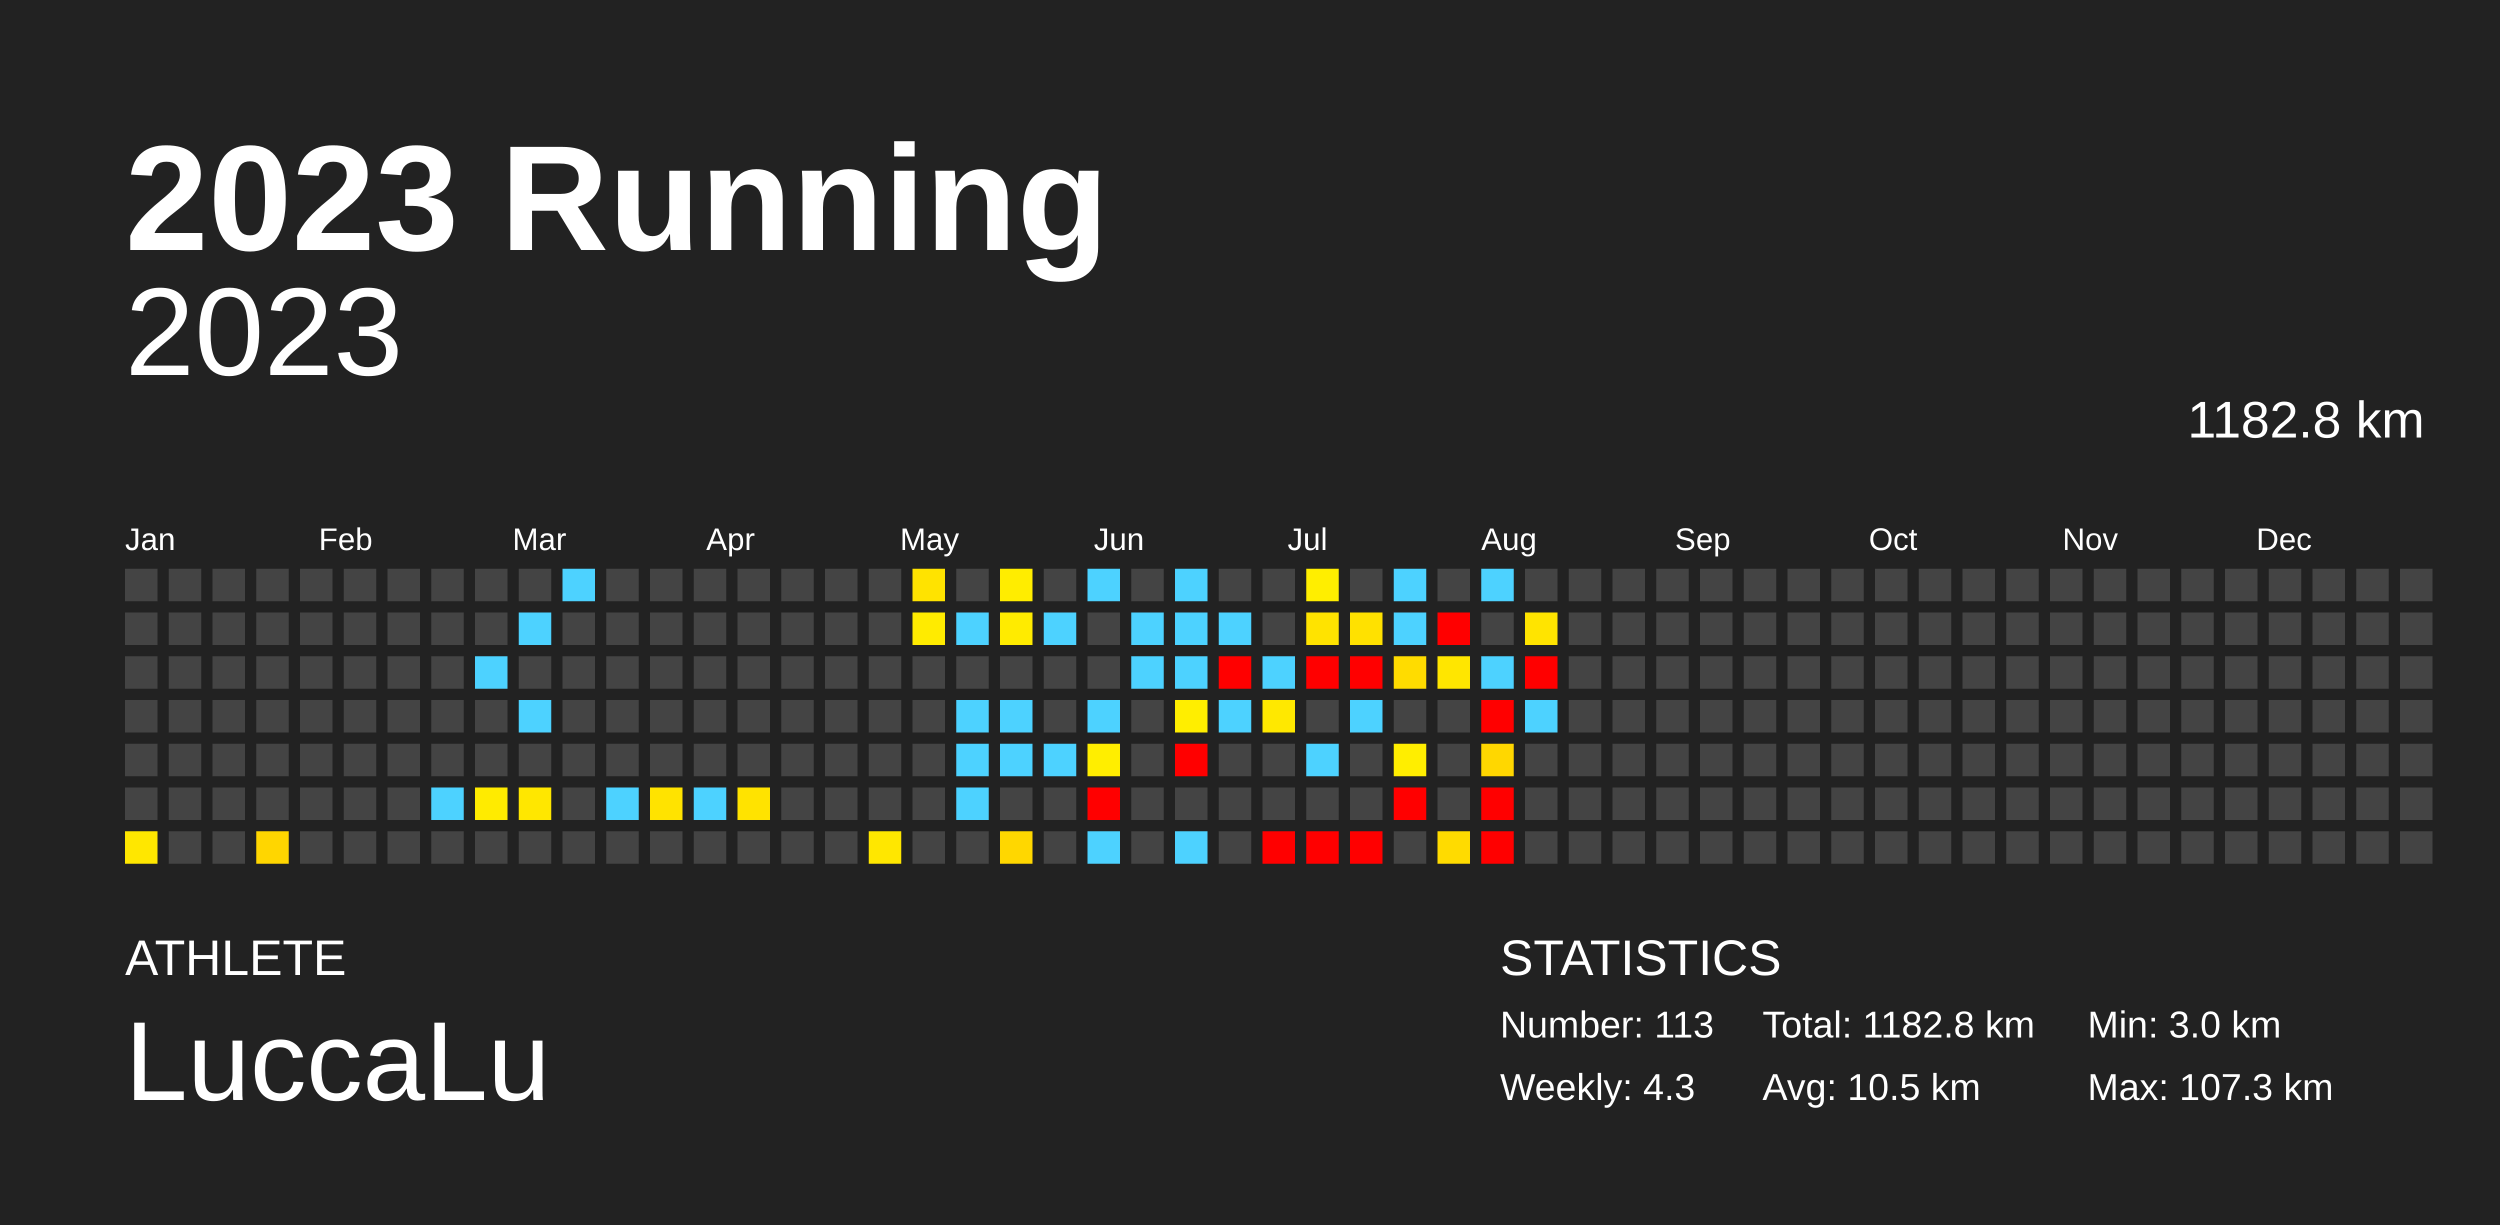
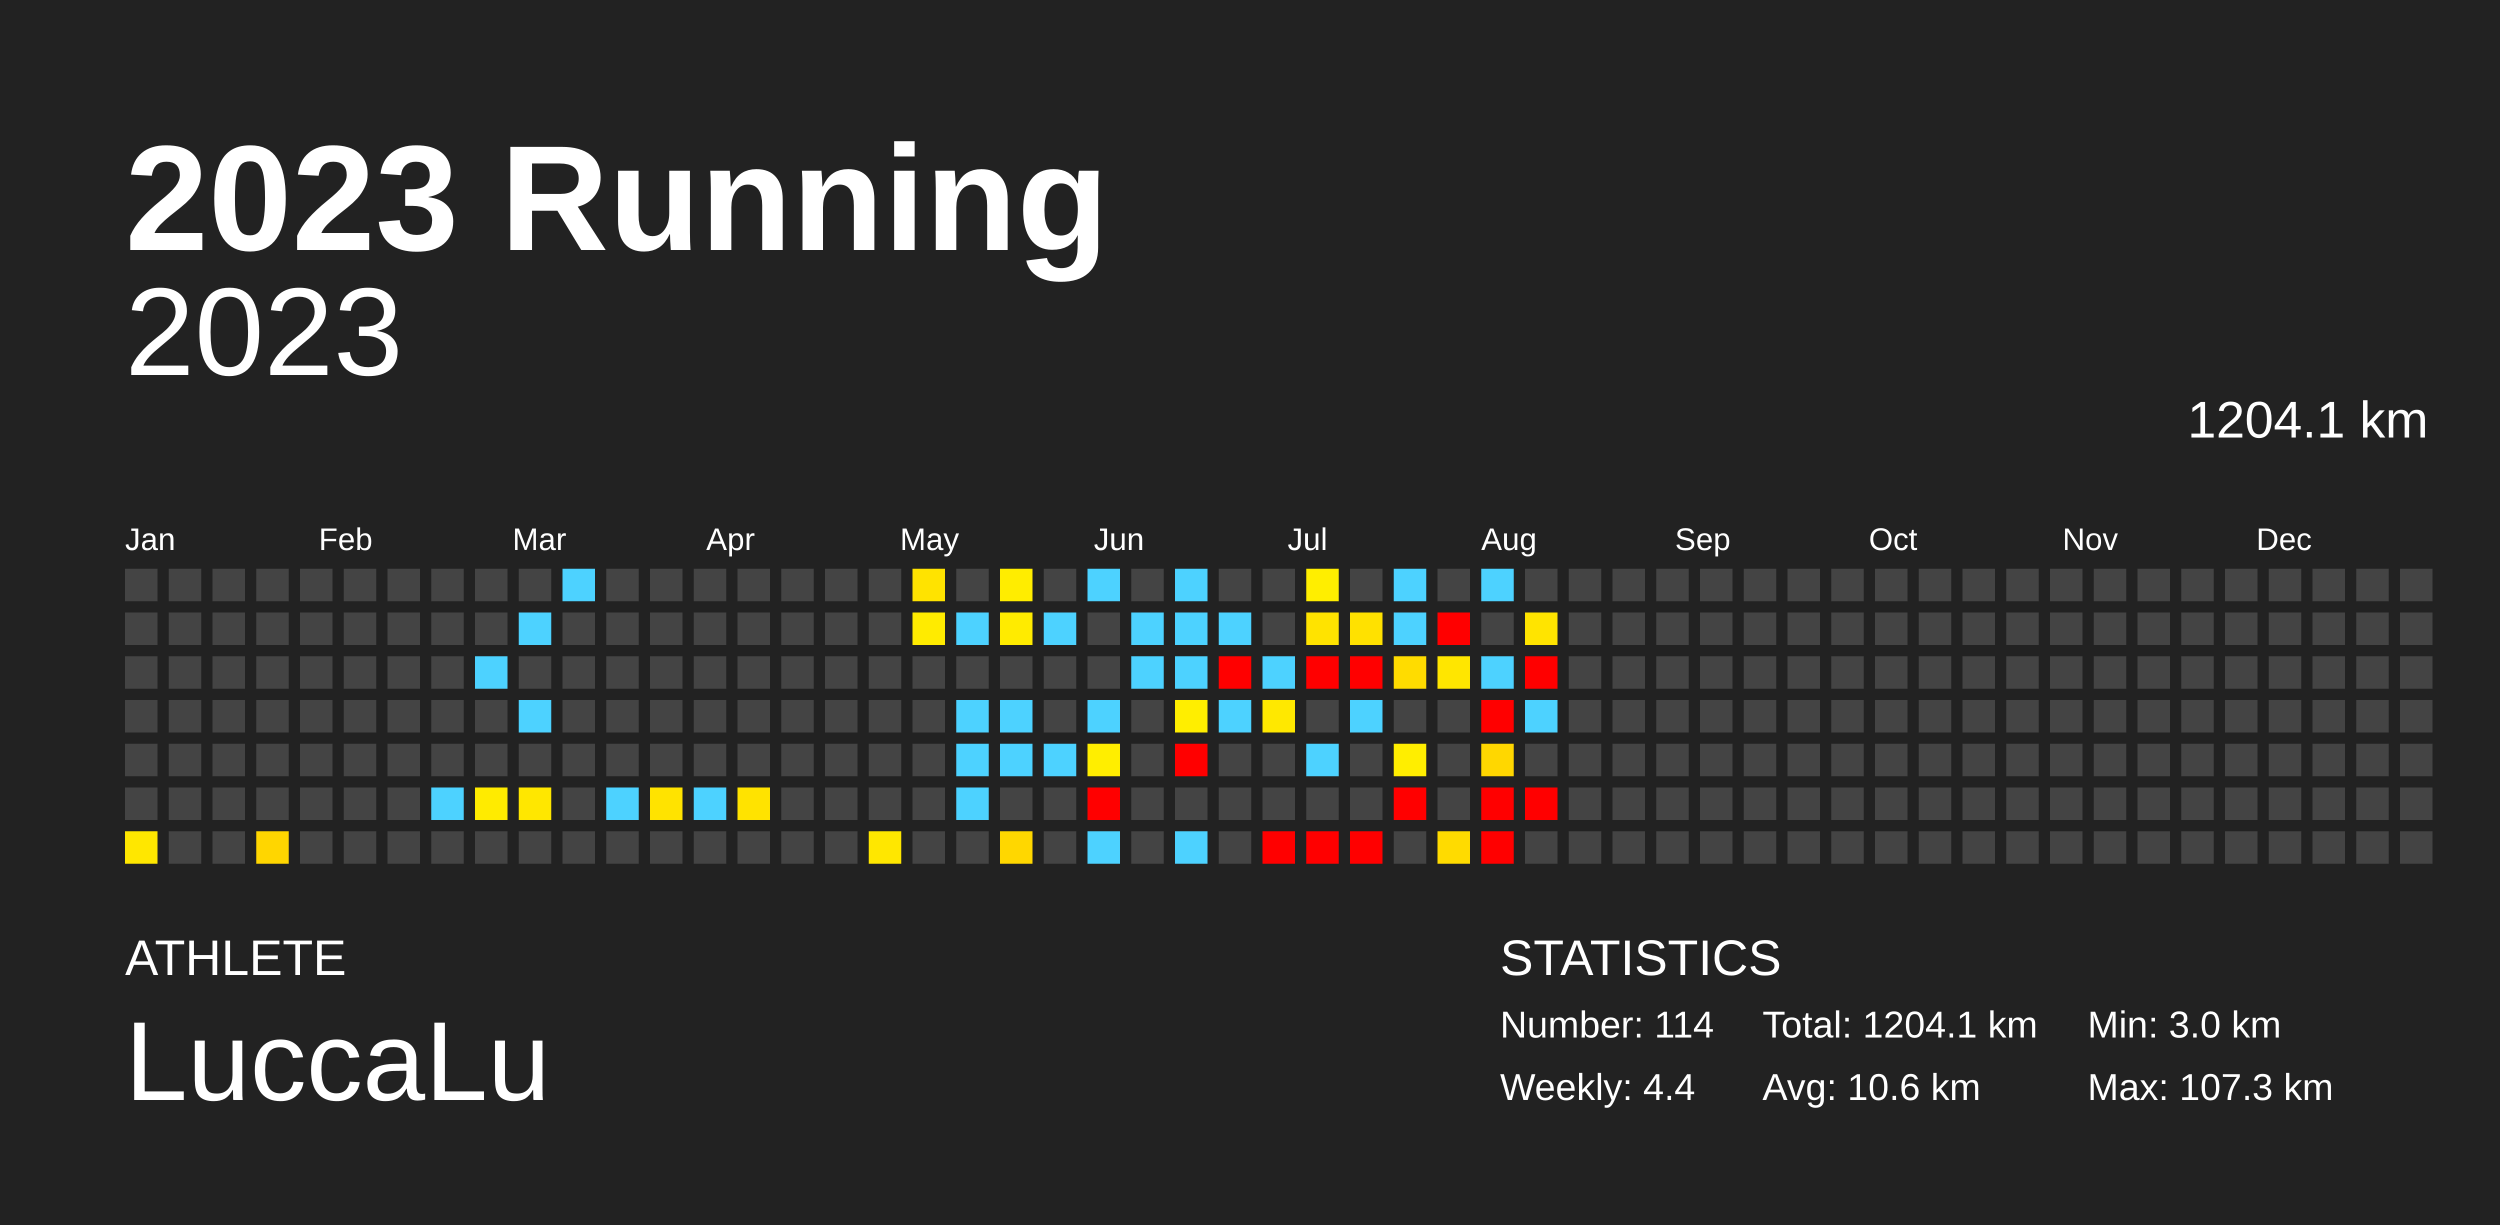
<svg xmlns="http://www.w3.org/2000/svg" baseProfile="full" height="98mm" version="1.1" viewBox="0,0,200,98" width="200mm">
  <defs />
  <rect fill="#222222" height="98" width="200" x="0" y="0" />
  <text fill="#FFFFFF" style="font-size:12px; font-family:Arial; font-weight:bold;" x="10" y="20">2023 Running</text>
  <text fill="#FFFFFF" style="font-size:4px; font-family:Arial" x="10" y="78">ATHLETE</text>
  <text fill="#FFFFFF" style="font-size:9px; font-family:Arial" x="10" y="88">LuccaLu</text>
  <text fill="#FFFFFF" style="font-size:4px; font-family:Arial" x="120" y="78">STATISTICS</text>
-   <text fill="#FFFFFF" style="font-size:3px; font-family:Arial" x="120" y="83">Number: 113</text>
-   <text fill="#FFFFFF" style="font-size:3px; font-family:Arial" x="120" y="88">Weekly: 4.3</text>
-   <text fill="#FFFFFF" style="font-size:3px; font-family:Arial" x="141" y="83">Total: 1182.8 km</text>
-   <text fill="#FFFFFF" style="font-size:3px; font-family:Arial" x="141" y="88">Avg: 10.5 km</text>
+   <text fill="#FFFFFF" style="font-size:3px; font-family:Arial" x="120" y="83">Number: 114</text>
+   <text fill="#FFFFFF" style="font-size:3px; font-family:Arial" x="120" y="88">Weekly: 4.4</text>
+   <text fill="#FFFFFF" style="font-size:3px; font-family:Arial" x="141" y="83">Total: 1204.1 km</text>
+   <text fill="#FFFFFF" style="font-size:3px; font-family:Arial" x="141" y="88">Avg: 10.6 km</text>
  <text fill="#FFFFFF" style="font-size:3px; font-family:Arial" x="167" y="83">Min: 3.0 km</text>
  <text fill="#FFFFFF" style="font-size:3px; font-family:Arial" x="167" y="88">Max: 107.3 km</text>
  <text alignment-baseline="hanging" fill="#FFFFFF" style="font-size:10.0px; font-family:Arial;" x="10" y="30">2023</text>
-   <text alignment-baseline="hanging" fill="#FFFFFF" style="font-size:4.125px; font-family:Arial;" x="175" y="35">1182.8 km</text>
+   <text alignment-baseline="hanging" fill="#FFFFFF" style="font-size:4.125px; font-family:Arial;" x="175" y="35">1204.1 km</text>
  <text fill="#FFFFFF" style="font-size:2.5px; font-family:Arial" x="10.0" y="44">Jan</text>
  <text fill="#FFFFFF" style="font-size:2.5px; font-family:Arial" x="25.5" y="44">Feb</text>
  <text fill="#FFFFFF" style="font-size:2.5px; font-family:Arial" x="41.0" y="44">Mar</text>
  <text fill="#FFFFFF" style="font-size:2.5px; font-family:Arial" x="56.5" y="44">Apr</text>
  <text fill="#FFFFFF" style="font-size:2.5px; font-family:Arial" x="72.0" y="44">May</text>
  <text fill="#FFFFFF" style="font-size:2.5px; font-family:Arial" x="87.5" y="44">Jun</text>
  <text fill="#FFFFFF" style="font-size:2.5px; font-family:Arial" x="103.0" y="44">Jul</text>
  <text fill="#FFFFFF" style="font-size:2.5px; font-family:Arial" x="118.5" y="44">Aug</text>
  <text fill="#FFFFFF" style="font-size:2.5px; font-family:Arial" x="134.0" y="44">Sep</text>
  <text fill="#FFFFFF" style="font-size:2.5px; font-family:Arial" x="149.5" y="44">Oct</text>
  <text fill="#FFFFFF" style="font-size:2.5px; font-family:Arial" x="165.0" y="44">Nov</text>
  <text fill="#FFFFFF" style="font-size:2.5px; font-family:Arial" x="180.5" y="44">Dec</text>
  <rect fill="#444444" height="2.6" width="2.6" x="10.0" y="45.5" />
  <rect fill="#444444" height="2.6" width="2.6" x="10.0" y="49.0" />
  <rect fill="#444444" height="2.6" width="2.6" x="10.0" y="52.5" />
  <rect fill="#444444" height="2.6" width="2.6" x="10.0" y="56.0" />
  <rect fill="#444444" height="2.6" width="2.6" x="10.0" y="59.5" />
  <rect fill="#444444" height="2.6" width="2.6" x="10.0" y="63.0" />
  <rect fill="#ffe700" height="2.6" width="2.6" x="10.0" y="66.5" />
  <rect fill="#444444" height="2.6" width="2.6" x="13.5" y="45.5" />
  <rect fill="#444444" height="2.6" width="2.6" x="13.5" y="49.0" />
  <rect fill="#444444" height="2.6" width="2.6" x="13.5" y="52.5" />
  <rect fill="#444444" height="2.6" width="2.6" x="13.5" y="56.0" />
  <rect fill="#444444" height="2.6" width="2.6" x="13.5" y="59.5" />
  <rect fill="#444444" height="2.6" width="2.6" x="13.5" y="63.0" />
  <rect fill="#444444" height="2.6" width="2.6" x="13.5" y="66.5" />
  <rect fill="#444444" height="2.6" width="2.6" x="17.0" y="45.5" />
  <rect fill="#444444" height="2.6" width="2.6" x="17.0" y="49.0" />
  <rect fill="#444444" height="2.6" width="2.6" x="17.0" y="52.5" />
  <rect fill="#444444" height="2.6" width="2.6" x="17.0" y="56.0" />
  <rect fill="#444444" height="2.6" width="2.6" x="17.0" y="59.5" />
  <rect fill="#444444" height="2.6" width="2.6" x="17.0" y="63.0" />
  <rect fill="#444444" height="2.6" width="2.6" x="17.0" y="66.5" />
  <rect fill="#444444" height="2.6" width="2.6" x="20.5" y="45.5" />
  <rect fill="#444444" height="2.6" width="2.6" x="20.5" y="49.0" />
  <rect fill="#444444" height="2.6" width="2.6" x="20.5" y="52.5" />
  <rect fill="#444444" height="2.6" width="2.6" x="20.5" y="56.0" />
  <rect fill="#444444" height="2.6" width="2.6" x="20.5" y="59.5" />
  <rect fill="#444444" height="2.6" width="2.6" x="20.5" y="63.0" />
  <rect fill="#ffd600" height="2.6" width="2.6" x="20.5" y="66.5" />
  <rect fill="#444444" height="2.6" width="2.6" x="24.0" y="45.5" />
  <rect fill="#444444" height="2.6" width="2.6" x="24.0" y="49.0" />
  <rect fill="#444444" height="2.6" width="2.6" x="24.0" y="52.5" />
  <rect fill="#444444" height="2.6" width="2.6" x="24.0" y="56.0" />
  <rect fill="#444444" height="2.6" width="2.6" x="24.0" y="59.5" />
  <rect fill="#444444" height="2.6" width="2.6" x="24.0" y="63.0" />
  <rect fill="#444444" height="2.6" width="2.6" x="24.0" y="66.5" />
  <rect fill="#444444" height="2.6" width="2.6" x="27.5" y="45.5" />
  <rect fill="#444444" height="2.6" width="2.6" x="27.5" y="49.0" />
  <rect fill="#444444" height="2.6" width="2.6" x="27.5" y="52.5" />
  <rect fill="#444444" height="2.6" width="2.6" x="27.5" y="56.0" />
  <rect fill="#444444" height="2.6" width="2.6" x="27.5" y="59.5" />
  <rect fill="#444444" height="2.6" width="2.6" x="27.5" y="63.0" />
  <rect fill="#444444" height="2.6" width="2.6" x="27.5" y="66.5" />
  <rect fill="#444444" height="2.6" width="2.6" x="31.0" y="45.5" />
  <rect fill="#444444" height="2.6" width="2.6" x="31.0" y="49.0" />
  <rect fill="#444444" height="2.6" width="2.6" x="31.0" y="52.5" />
  <rect fill="#444444" height="2.6" width="2.6" x="31.0" y="56.0" />
  <rect fill="#444444" height="2.6" width="2.6" x="31.0" y="59.5" />
  <rect fill="#444444" height="2.6" width="2.6" x="31.0" y="63.0" />
  <rect fill="#444444" height="2.6" width="2.6" x="31.0" y="66.5" />
  <rect fill="#444444" height="2.6" width="2.6" x="34.5" y="45.5" />
  <rect fill="#444444" height="2.6" width="2.6" x="34.5" y="49.0" />
  <rect fill="#444444" height="2.6" width="2.6" x="34.5" y="52.5" />
  <rect fill="#444444" height="2.6" width="2.6" x="34.5" y="56.0" />
  <rect fill="#444444" height="2.6" width="2.6" x="34.5" y="59.5" />
  <rect fill="#4dd2ff" height="2.6" width="2.6" x="34.5" y="63.0" />
  <rect fill="#444444" height="2.6" width="2.6" x="34.5" y="66.5" />
  <rect fill="#444444" height="2.6" width="2.6" x="38.0" y="45.5" />
  <rect fill="#444444" height="2.6" width="2.6" x="38.0" y="49.0" />
  <rect fill="#4dd2ff" height="2.6" width="2.6" x="38.0" y="52.5" />
  <rect fill="#444444" height="2.6" width="2.6" x="38.0" y="56.0" />
  <rect fill="#444444" height="2.6" width="2.6" x="38.0" y="59.5" />
  <rect fill="#ffeb00" height="2.6" width="2.6" x="38.0" y="63.0" />
  <rect fill="#444444" height="2.6" width="2.6" x="38.0" y="66.5" />
  <rect fill="#444444" height="2.6" width="2.6" x="41.5" y="45.5" />
  <rect fill="#4dd2ff" height="2.6" width="2.6" x="41.5" y="49.0" />
  <rect fill="#444444" height="2.6" width="2.6" x="41.5" y="52.5" />
  <rect fill="#4dd2ff" height="2.6" width="2.6" x="41.5" y="56.0" />
  <rect fill="#444444" height="2.6" width="2.6" x="41.5" y="59.5" />
  <rect fill="#ffe700" height="2.6" width="2.6" x="41.5" y="63.0" />
  <rect fill="#444444" height="2.6" width="2.6" x="41.5" y="66.5" />
  <rect fill="#4dd2ff" height="2.6" width="2.6" x="45.0" y="45.5" />
  <rect fill="#444444" height="2.6" width="2.6" x="45.0" y="49.0" />
  <rect fill="#444444" height="2.6" width="2.6" x="45.0" y="52.5" />
  <rect fill="#444444" height="2.6" width="2.6" x="45.0" y="56.0" />
  <rect fill="#444444" height="2.6" width="2.6" x="45.0" y="59.5" />
  <rect fill="#444444" height="2.6" width="2.6" x="45.0" y="63.0" />
  <rect fill="#444444" height="2.6" width="2.6" x="45.0" y="66.5" />
  <rect fill="#444444" height="2.6" width="2.6" x="48.5" y="45.5" />
  <rect fill="#444444" height="2.6" width="2.6" x="48.5" y="49.0" />
  <rect fill="#444444" height="2.6" width="2.6" x="48.5" y="52.5" />
  <rect fill="#444444" height="2.6" width="2.6" x="48.5" y="56.0" />
  <rect fill="#444444" height="2.6" width="2.6" x="48.5" y="59.5" />
  <rect fill="#4dd2ff" height="2.6" width="2.6" x="48.5" y="63.0" />
  <rect fill="#444444" height="2.6" width="2.6" x="48.5" y="66.5" />
  <rect fill="#444444" height="2.6" width="2.6" x="52.0" y="45.5" />
  <rect fill="#444444" height="2.6" width="2.6" x="52.0" y="49.0" />
  <rect fill="#444444" height="2.6" width="2.6" x="52.0" y="52.5" />
  <rect fill="#444444" height="2.6" width="2.6" x="52.0" y="56.0" />
  <rect fill="#444444" height="2.6" width="2.6" x="52.0" y="59.5" />
  <rect fill="#ffe300" height="2.6" width="2.6" x="52.0" y="63.0" />
  <rect fill="#444444" height="2.6" width="2.6" x="52.0" y="66.5" />
  <rect fill="#444444" height="2.6" width="2.6" x="55.5" y="45.5" />
  <rect fill="#444444" height="2.6" width="2.6" x="55.5" y="49.0" />
  <rect fill="#444444" height="2.6" width="2.6" x="55.5" y="52.5" />
  <rect fill="#444444" height="2.6" width="2.6" x="55.5" y="56.0" />
  <rect fill="#444444" height="2.6" width="2.6" x="55.5" y="59.5" />
  <rect fill="#4dd2ff" height="2.6" width="2.6" x="55.5" y="63.0" />
  <rect fill="#444444" height="2.6" width="2.6" x="55.5" y="66.5" />
  <rect fill="#444444" height="2.6" width="2.6" x="59.0" y="45.5" />
  <rect fill="#444444" height="2.6" width="2.6" x="59.0" y="49.0" />
  <rect fill="#444444" height="2.6" width="2.6" x="59.0" y="52.5" />
  <rect fill="#444444" height="2.6" width="2.6" x="59.0" y="56.0" />
  <rect fill="#444444" height="2.6" width="2.6" x="59.0" y="59.5" />
  <rect fill="#ffe300" height="2.6" width="2.6" x="59.0" y="63.0" />
  <rect fill="#444444" height="2.6" width="2.6" x="59.0" y="66.5" />
  <rect fill="#444444" height="2.6" width="2.6" x="62.5" y="45.5" />
  <rect fill="#444444" height="2.6" width="2.6" x="62.5" y="49.0" />
  <rect fill="#444444" height="2.6" width="2.6" x="62.5" y="52.5" />
  <rect fill="#444444" height="2.6" width="2.6" x="62.5" y="56.0" />
  <rect fill="#444444" height="2.6" width="2.6" x="62.5" y="59.5" />
  <rect fill="#444444" height="2.6" width="2.6" x="62.5" y="63.0" />
  <rect fill="#444444" height="2.6" width="2.6" x="62.5" y="66.5" />
  <rect fill="#444444" height="2.6" width="2.6" x="66.0" y="45.5" />
  <rect fill="#444444" height="2.6" width="2.6" x="66.0" y="49.0" />
  <rect fill="#444444" height="2.6" width="2.6" x="66.0" y="52.5" />
  <rect fill="#444444" height="2.6" width="2.6" x="66.0" y="56.0" />
  <rect fill="#444444" height="2.6" width="2.6" x="66.0" y="59.5" />
  <rect fill="#444444" height="2.6" width="2.6" x="66.0" y="63.0" />
  <rect fill="#444444" height="2.6" width="2.6" x="66.0" y="66.5" />
  <rect fill="#444444" height="2.6" width="2.6" x="69.5" y="45.5" />
  <rect fill="#444444" height="2.6" width="2.6" x="69.5" y="49.0" />
  <rect fill="#444444" height="2.6" width="2.6" x="69.5" y="52.5" />
  <rect fill="#444444" height="2.6" width="2.6" x="69.5" y="56.0" />
  <rect fill="#444444" height="2.6" width="2.6" x="69.5" y="59.5" />
  <rect fill="#444444" height="2.6" width="2.6" x="69.5" y="63.0" />
  <rect fill="#ffe700" height="2.6" width="2.6" x="69.5" y="66.5" />
  <rect fill="#ffe300" height="2.6" width="2.6" x="73.0" y="45.5" />
  <rect fill="#ffeb00" height="2.6" width="2.6" x="73.0" y="49.0" />
  <rect fill="#444444" height="2.6" width="2.6" x="73.0" y="52.5" />
  <rect fill="#444444" height="2.6" width="2.6" x="73.0" y="56.0" />
  <rect fill="#444444" height="2.6" width="2.6" x="73.0" y="59.5" />
  <rect fill="#444444" height="2.6" width="2.6" x="73.0" y="63.0" />
  <rect fill="#444444" height="2.6" width="2.6" x="73.0" y="66.5" />
  <rect fill="#444444" height="2.6" width="2.6" x="76.5" y="45.5" />
  <rect fill="#4dd2ff" height="2.6" width="2.6" x="76.5" y="49.0" />
  <rect fill="#444444" height="2.6" width="2.6" x="76.5" y="52.5" />
  <rect fill="#4dd2ff" height="2.6" width="2.6" x="76.5" y="56.0" />
  <rect fill="#4dd2ff" height="2.6" width="2.6" x="76.5" y="59.5" />
  <rect fill="#4dd2ff" height="2.6" width="2.6" x="76.5" y="63.0" />
  <rect fill="#444444" height="2.6" width="2.6" x="76.5" y="66.5" />
  <rect fill="#ffed00" height="2.6" width="2.6" x="80.0" y="45.5" />
  <rect fill="#ffeb00" height="2.6" width="2.6" x="80.0" y="49.0" />
  <rect fill="#444444" height="2.6" width="2.6" x="80.0" y="52.5" />
  <rect fill="#4dd2ff" height="2.6" width="2.6" x="80.0" y="56.0" />
  <rect fill="#4dd2ff" height="2.6" width="2.6" x="80.0" y="59.5" />
  <rect fill="#444444" height="2.6" width="2.6" x="80.0" y="63.0" />
  <rect fill="#ffd700" height="2.6" width="2.6" x="80.0" y="66.5" />
  <rect fill="#444444" height="2.6" width="2.6" x="83.5" y="45.5" />
  <rect fill="#4dd2ff" height="2.6" width="2.6" x="83.5" y="49.0" />
  <rect fill="#444444" height="2.6" width="2.6" x="83.5" y="52.5" />
  <rect fill="#444444" height="2.6" width="2.6" x="83.5" y="56.0" />
  <rect fill="#4dd2ff" height="2.6" width="2.6" x="83.5" y="59.5" />
  <rect fill="#444444" height="2.6" width="2.6" x="83.5" y="63.0" />
  <rect fill="#444444" height="2.6" width="2.6" x="83.5" y="66.5" />
  <rect fill="#4dd2ff" height="2.6" width="2.6" x="87.0" y="45.5" />
  <rect fill="#444444" height="2.6" width="2.6" x="87.0" y="49.0" />
  <rect fill="#444444" height="2.6" width="2.6" x="87.0" y="52.5" />
  <rect fill="#4dd2ff" height="2.6" width="2.6" x="87.0" y="56.0" />
  <rect fill="#ffee00" height="2.6" width="2.6" x="87.0" y="59.5" />
  <rect fill="red" height="2.6" width="2.6" x="87.0" y="63.0" />
  <rect fill="#4dd2ff" height="2.6" width="2.6" x="87.0" y="66.5" />
  <rect fill="#444444" height="2.6" width="2.6" x="90.5" y="45.5" />
  <rect fill="#4dd2ff" height="2.6" width="2.6" x="90.5" y="49.0" />
  <rect fill="#4dd2ff" height="2.6" width="2.6" x="90.5" y="52.5" />
  <rect fill="#444444" height="2.6" width="2.6" x="90.5" y="56.0" />
  <rect fill="#444444" height="2.6" width="2.6" x="90.5" y="59.5" />
  <rect fill="#444444" height="2.6" width="2.6" x="90.5" y="63.0" />
  <rect fill="#444444" height="2.6" width="2.6" x="90.5" y="66.5" />
  <rect fill="#4dd2ff" height="2.6" width="2.6" x="94.0" y="45.5" />
  <rect fill="#4dd2ff" height="2.6" width="2.6" x="94.0" y="49.0" />
  <rect fill="#4dd2ff" height="2.6" width="2.6" x="94.0" y="52.5" />
  <rect fill="#ffee00" height="2.6" width="2.6" x="94.0" y="56.0" />
  <rect fill="red" height="2.6" width="2.6" x="94.0" y="59.5" />
  <rect fill="#444444" height="2.6" width="2.6" x="94.0" y="63.0" />
  <rect fill="#4dd2ff" height="2.6" width="2.6" x="94.0" y="66.5" />
  <rect fill="#444444" height="2.6" width="2.6" x="97.5" y="45.5" />
  <rect fill="#4dd2ff" height="2.6" width="2.6" x="97.5" y="49.0" />
  <rect fill="red" height="2.6" width="2.6" x="97.5" y="52.5" />
  <rect fill="#4dd2ff" height="2.6" width="2.6" x="97.5" y="56.0" />
  <rect fill="#444444" height="2.6" width="2.6" x="97.5" y="59.5" />
  <rect fill="#444444" height="2.6" width="2.6" x="97.5" y="63.0" />
  <rect fill="#444444" height="2.6" width="2.6" x="97.5" y="66.5" />
  <rect fill="#444444" height="2.6" width="2.6" x="101.0" y="45.5" />
  <rect fill="#444444" height="2.6" width="2.6" x="101.0" y="49.0" />
  <rect fill="#4dd2ff" height="2.6" width="2.6" x="101.0" y="52.5" />
  <rect fill="#ffe800" height="2.6" width="2.6" x="101.0" y="56.0" />
  <rect fill="#444444" height="2.6" width="2.6" x="101.0" y="59.5" />
  <rect fill="#444444" height="2.6" width="2.6" x="101.0" y="63.0" />
  <rect fill="red" height="2.6" width="2.6" x="101.0" y="66.5" />
  <rect fill="#ffee00" height="2.6" width="2.6" x="104.5" y="45.5" />
  <rect fill="#ffe300" height="2.6" width="2.6" x="104.5" y="49.0" />
  <rect fill="red" height="2.6" width="2.6" x="104.5" y="52.5" />
  <rect fill="#444444" height="2.6" width="2.6" x="104.5" y="56.0" />
  <rect fill="#4dd2ff" height="2.6" width="2.6" x="104.5" y="59.5" />
  <rect fill="#444444" height="2.6" width="2.6" x="104.5" y="63.0" />
  <rect fill="red" height="2.6" width="2.6" x="104.5" y="66.5" />
  <rect fill="#444444" height="2.6" width="2.6" x="108.0" y="45.5" />
  <rect fill="#ffe100" height="2.6" width="2.6" x="108.0" y="49.0" />
  <rect fill="red" height="2.6" width="2.6" x="108.0" y="52.5" />
  <rect fill="#4dd2ff" height="2.6" width="2.6" x="108.0" y="56.0" />
  <rect fill="#444444" height="2.6" width="2.6" x="108.0" y="59.5" />
  <rect fill="#444444" height="2.6" width="2.6" x="108.0" y="63.0" />
  <rect fill="red" height="2.6" width="2.6" x="108.0" y="66.5" />
  <rect fill="#4dd2ff" height="2.6" width="2.6" x="111.5" y="45.5" />
  <rect fill="#4dd2ff" height="2.6" width="2.6" x="111.5" y="49.0" />
  <rect fill="#ffdc00" height="2.6" width="2.6" x="111.5" y="52.5" />
  <rect fill="#444444" height="2.6" width="2.6" x="111.5" y="56.0" />
  <rect fill="#ffee00" height="2.6" width="2.6" x="111.5" y="59.5" />
  <rect fill="red" height="2.6" width="2.6" x="111.5" y="63.0" />
  <rect fill="#444444" height="2.6" width="2.6" x="111.5" y="66.5" />
  <rect fill="#444444" height="2.6" width="2.6" x="115.0" y="45.5" />
  <rect fill="red" height="2.6" width="2.6" x="115.0" y="49.0" />
  <rect fill="#ffe600" height="2.6" width="2.6" x="115.0" y="52.5" />
  <rect fill="#444444" height="2.6" width="2.6" x="115.0" y="56.0" />
  <rect fill="#444444" height="2.6" width="2.6" x="115.0" y="59.5" />
  <rect fill="#444444" height="2.6" width="2.6" x="115.0" y="63.0" />
  <rect fill="#ffdb00" height="2.6" width="2.6" x="115.0" y="66.5" />
  <rect fill="#4dd2ff" height="2.6" width="2.6" x="118.5" y="45.5" />
  <rect fill="#444444" height="2.6" width="2.6" x="118.5" y="49.0" />
  <rect fill="#4dd2ff" height="2.6" width="2.6" x="118.5" y="52.5" />
  <rect fill="red" height="2.6" width="2.6" x="118.5" y="56.0" />
  <rect fill="#ffd700" height="2.6" width="2.6" x="118.5" y="59.5" />
  <rect fill="red" height="2.6" width="2.6" x="118.5" y="63.0" />
  <rect fill="red" height="2.6" width="2.6" x="118.5" y="66.5" />
  <rect fill="#444444" height="2.6" width="2.6" x="122.0" y="45.5" />
  <rect fill="#ffe400" height="2.6" width="2.6" x="122.0" y="49.0" />
  <rect fill="red" height="2.6" width="2.6" x="122.0" y="52.5" />
  <rect fill="#4dd2ff" height="2.6" width="2.6" x="122.0" y="56.0" />
  <rect fill="#444444" height="2.6" width="2.6" x="122.0" y="59.5" />
-   <rect fill="#444444" height="2.6" width="2.6" x="122.0" y="63.0" />
+   <rect fill="red" height="2.6" width="2.6" x="122.0" y="63.0" />
  <rect fill="#444444" height="2.6" width="2.6" x="122.0" y="66.5" />
  <rect fill="#444444" height="2.6" width="2.6" x="125.5" y="45.5" />
  <rect fill="#444444" height="2.6" width="2.6" x="125.5" y="49.0" />
  <rect fill="#444444" height="2.6" width="2.6" x="125.5" y="52.5" />
  <rect fill="#444444" height="2.6" width="2.6" x="125.5" y="56.0" />
  <rect fill="#444444" height="2.6" width="2.6" x="125.5" y="59.5" />
  <rect fill="#444444" height="2.6" width="2.6" x="125.5" y="63.0" />
  <rect fill="#444444" height="2.6" width="2.6" x="125.5" y="66.5" />
  <rect fill="#444444" height="2.6" width="2.6" x="129.0" y="45.5" />
  <rect fill="#444444" height="2.6" width="2.6" x="129.0" y="49.0" />
  <rect fill="#444444" height="2.6" width="2.6" x="129.0" y="52.5" />
  <rect fill="#444444" height="2.6" width="2.6" x="129.0" y="56.0" />
  <rect fill="#444444" height="2.6" width="2.6" x="129.0" y="59.5" />
  <rect fill="#444444" height="2.6" width="2.6" x="129.0" y="63.0" />
  <rect fill="#444444" height="2.6" width="2.6" x="129.0" y="66.5" />
  <rect fill="#444444" height="2.6" width="2.6" x="132.5" y="45.5" />
  <rect fill="#444444" height="2.6" width="2.6" x="132.5" y="49.0" />
  <rect fill="#444444" height="2.6" width="2.6" x="132.5" y="52.5" />
  <rect fill="#444444" height="2.6" width="2.6" x="132.5" y="56.0" />
  <rect fill="#444444" height="2.6" width="2.6" x="132.5" y="59.5" />
  <rect fill="#444444" height="2.6" width="2.6" x="132.5" y="63.0" />
  <rect fill="#444444" height="2.6" width="2.6" x="132.5" y="66.5" />
  <rect fill="#444444" height="2.6" width="2.6" x="136.0" y="45.5" />
  <rect fill="#444444" height="2.6" width="2.6" x="136.0" y="49.0" />
  <rect fill="#444444" height="2.6" width="2.6" x="136.0" y="52.5" />
  <rect fill="#444444" height="2.6" width="2.6" x="136.0" y="56.0" />
  <rect fill="#444444" height="2.6" width="2.6" x="136.0" y="59.5" />
  <rect fill="#444444" height="2.6" width="2.6" x="136.0" y="63.0" />
  <rect fill="#444444" height="2.6" width="2.6" x="136.0" y="66.5" />
  <rect fill="#444444" height="2.6" width="2.6" x="139.5" y="45.5" />
  <rect fill="#444444" height="2.6" width="2.6" x="139.5" y="49.0" />
  <rect fill="#444444" height="2.6" width="2.6" x="139.5" y="52.5" />
  <rect fill="#444444" height="2.6" width="2.6" x="139.5" y="56.0" />
  <rect fill="#444444" height="2.6" width="2.6" x="139.5" y="59.5" />
  <rect fill="#444444" height="2.6" width="2.6" x="139.5" y="63.0" />
  <rect fill="#444444" height="2.6" width="2.6" x="139.5" y="66.5" />
  <rect fill="#444444" height="2.6" width="2.6" x="143.0" y="45.5" />
  <rect fill="#444444" height="2.6" width="2.6" x="143.0" y="49.0" />
  <rect fill="#444444" height="2.6" width="2.6" x="143.0" y="52.5" />
  <rect fill="#444444" height="2.6" width="2.6" x="143.0" y="56.0" />
  <rect fill="#444444" height="2.6" width="2.6" x="143.0" y="59.5" />
  <rect fill="#444444" height="2.6" width="2.6" x="143.0" y="63.0" />
  <rect fill="#444444" height="2.6" width="2.6" x="143.0" y="66.5" />
  <rect fill="#444444" height="2.6" width="2.6" x="146.5" y="45.5" />
  <rect fill="#444444" height="2.6" width="2.6" x="146.5" y="49.0" />
  <rect fill="#444444" height="2.6" width="2.6" x="146.5" y="52.5" />
  <rect fill="#444444" height="2.6" width="2.6" x="146.5" y="56.0" />
  <rect fill="#444444" height="2.6" width="2.6" x="146.5" y="59.5" />
  <rect fill="#444444" height="2.6" width="2.6" x="146.5" y="63.0" />
  <rect fill="#444444" height="2.6" width="2.6" x="146.5" y="66.5" />
  <rect fill="#444444" height="2.6" width="2.6" x="150.0" y="45.5" />
  <rect fill="#444444" height="2.6" width="2.6" x="150.0" y="49.0" />
  <rect fill="#444444" height="2.6" width="2.6" x="150.0" y="52.5" />
  <rect fill="#444444" height="2.6" width="2.6" x="150.0" y="56.0" />
  <rect fill="#444444" height="2.6" width="2.6" x="150.0" y="59.5" />
  <rect fill="#444444" height="2.6" width="2.6" x="150.0" y="63.0" />
  <rect fill="#444444" height="2.6" width="2.6" x="150.0" y="66.5" />
  <rect fill="#444444" height="2.6" width="2.6" x="153.5" y="45.5" />
  <rect fill="#444444" height="2.6" width="2.6" x="153.5" y="49.0" />
  <rect fill="#444444" height="2.6" width="2.6" x="153.5" y="52.5" />
  <rect fill="#444444" height="2.6" width="2.6" x="153.5" y="56.0" />
  <rect fill="#444444" height="2.6" width="2.6" x="153.5" y="59.5" />
  <rect fill="#444444" height="2.6" width="2.6" x="153.5" y="63.0" />
  <rect fill="#444444" height="2.6" width="2.6" x="153.5" y="66.5" />
  <rect fill="#444444" height="2.6" width="2.6" x="157.0" y="45.5" />
  <rect fill="#444444" height="2.6" width="2.6" x="157.0" y="49.0" />
  <rect fill="#444444" height="2.6" width="2.6" x="157.0" y="52.5" />
  <rect fill="#444444" height="2.6" width="2.6" x="157.0" y="56.0" />
  <rect fill="#444444" height="2.6" width="2.6" x="157.0" y="59.5" />
  <rect fill="#444444" height="2.6" width="2.6" x="157.0" y="63.0" />
  <rect fill="#444444" height="2.6" width="2.6" x="157.0" y="66.5" />
  <rect fill="#444444" height="2.6" width="2.6" x="160.5" y="45.5" />
  <rect fill="#444444" height="2.6" width="2.6" x="160.5" y="49.0" />
  <rect fill="#444444" height="2.6" width="2.6" x="160.5" y="52.5" />
  <rect fill="#444444" height="2.6" width="2.6" x="160.5" y="56.0" />
  <rect fill="#444444" height="2.6" width="2.6" x="160.5" y="59.5" />
  <rect fill="#444444" height="2.6" width="2.6" x="160.5" y="63.0" />
  <rect fill="#444444" height="2.6" width="2.6" x="160.5" y="66.5" />
  <rect fill="#444444" height="2.6" width="2.6" x="164.0" y="45.5" />
  <rect fill="#444444" height="2.6" width="2.6" x="164.0" y="49.0" />
  <rect fill="#444444" height="2.6" width="2.6" x="164.0" y="52.5" />
  <rect fill="#444444" height="2.6" width="2.6" x="164.0" y="56.0" />
  <rect fill="#444444" height="2.6" width="2.6" x="164.0" y="59.5" />
  <rect fill="#444444" height="2.6" width="2.6" x="164.0" y="63.0" />
  <rect fill="#444444" height="2.6" width="2.6" x="164.0" y="66.5" />
  <rect fill="#444444" height="2.6" width="2.6" x="167.5" y="45.5" />
  <rect fill="#444444" height="2.6" width="2.6" x="167.5" y="49.0" />
  <rect fill="#444444" height="2.6" width="2.6" x="167.5" y="52.5" />
  <rect fill="#444444" height="2.6" width="2.6" x="167.5" y="56.0" />
  <rect fill="#444444" height="2.6" width="2.6" x="167.5" y="59.5" />
  <rect fill="#444444" height="2.6" width="2.6" x="167.5" y="63.0" />
  <rect fill="#444444" height="2.6" width="2.6" x="167.5" y="66.5" />
  <rect fill="#444444" height="2.6" width="2.6" x="171.0" y="45.5" />
  <rect fill="#444444" height="2.6" width="2.6" x="171.0" y="49.0" />
  <rect fill="#444444" height="2.6" width="2.6" x="171.0" y="52.5" />
  <rect fill="#444444" height="2.6" width="2.6" x="171.0" y="56.0" />
  <rect fill="#444444" height="2.6" width="2.6" x="171.0" y="59.5" />
  <rect fill="#444444" height="2.6" width="2.6" x="171.0" y="63.0" />
  <rect fill="#444444" height="2.6" width="2.6" x="171.0" y="66.5" />
  <rect fill="#444444" height="2.6" width="2.6" x="174.5" y="45.5" />
  <rect fill="#444444" height="2.6" width="2.6" x="174.5" y="49.0" />
  <rect fill="#444444" height="2.6" width="2.6" x="174.5" y="52.5" />
  <rect fill="#444444" height="2.6" width="2.6" x="174.5" y="56.0" />
  <rect fill="#444444" height="2.6" width="2.6" x="174.5" y="59.5" />
  <rect fill="#444444" height="2.6" width="2.6" x="174.5" y="63.0" />
  <rect fill="#444444" height="2.6" width="2.6" x="174.5" y="66.5" />
  <rect fill="#444444" height="2.6" width="2.6" x="178.0" y="45.5" />
  <rect fill="#444444" height="2.6" width="2.6" x="178.0" y="49.0" />
  <rect fill="#444444" height="2.6" width="2.6" x="178.0" y="52.5" />
  <rect fill="#444444" height="2.6" width="2.6" x="178.0" y="56.0" />
  <rect fill="#444444" height="2.6" width="2.6" x="178.0" y="59.5" />
  <rect fill="#444444" height="2.6" width="2.6" x="178.0" y="63.0" />
  <rect fill="#444444" height="2.6" width="2.6" x="178.0" y="66.5" />
  <rect fill="#444444" height="2.6" width="2.6" x="181.5" y="45.5" />
  <rect fill="#444444" height="2.6" width="2.6" x="181.5" y="49.0" />
  <rect fill="#444444" height="2.6" width="2.6" x="181.5" y="52.5" />
  <rect fill="#444444" height="2.6" width="2.6" x="181.5" y="56.0" />
  <rect fill="#444444" height="2.6" width="2.6" x="181.5" y="59.5" />
  <rect fill="#444444" height="2.6" width="2.6" x="181.5" y="63.0" />
  <rect fill="#444444" height="2.6" width="2.6" x="181.5" y="66.5" />
  <rect fill="#444444" height="2.6" width="2.6" x="185.0" y="45.5" />
  <rect fill="#444444" height="2.6" width="2.6" x="185.0" y="49.0" />
  <rect fill="#444444" height="2.6" width="2.6" x="185.0" y="52.5" />
  <rect fill="#444444" height="2.6" width="2.6" x="185.0" y="56.0" />
  <rect fill="#444444" height="2.6" width="2.6" x="185.0" y="59.5" />
  <rect fill="#444444" height="2.6" width="2.6" x="185.0" y="63.0" />
  <rect fill="#444444" height="2.6" width="2.6" x="185.0" y="66.5" />
  <rect fill="#444444" height="2.6" width="2.6" x="188.5" y="45.5" />
  <rect fill="#444444" height="2.6" width="2.6" x="188.5" y="49.0" />
  <rect fill="#444444" height="2.6" width="2.6" x="188.5" y="52.5" />
  <rect fill="#444444" height="2.6" width="2.6" x="188.5" y="56.0" />
  <rect fill="#444444" height="2.6" width="2.6" x="188.5" y="59.5" />
  <rect fill="#444444" height="2.6" width="2.6" x="188.5" y="63.0" />
  <rect fill="#444444" height="2.6" width="2.6" x="188.5" y="66.5" />
  <rect fill="#444444" height="2.6" width="2.6" x="192.0" y="45.5" />
  <rect fill="#444444" height="2.6" width="2.6" x="192.0" y="49.0" />
  <rect fill="#444444" height="2.6" width="2.6" x="192.0" y="52.5" />
  <rect fill="#444444" height="2.6" width="2.6" x="192.0" y="56.0" />
  <rect fill="#444444" height="2.6" width="2.6" x="192.0" y="59.5" />
  <rect fill="#444444" height="2.6" width="2.6" x="192.0" y="63.0" />
  <rect fill="#444444" height="2.6" width="2.6" x="192.0" y="66.5" />
</svg>
